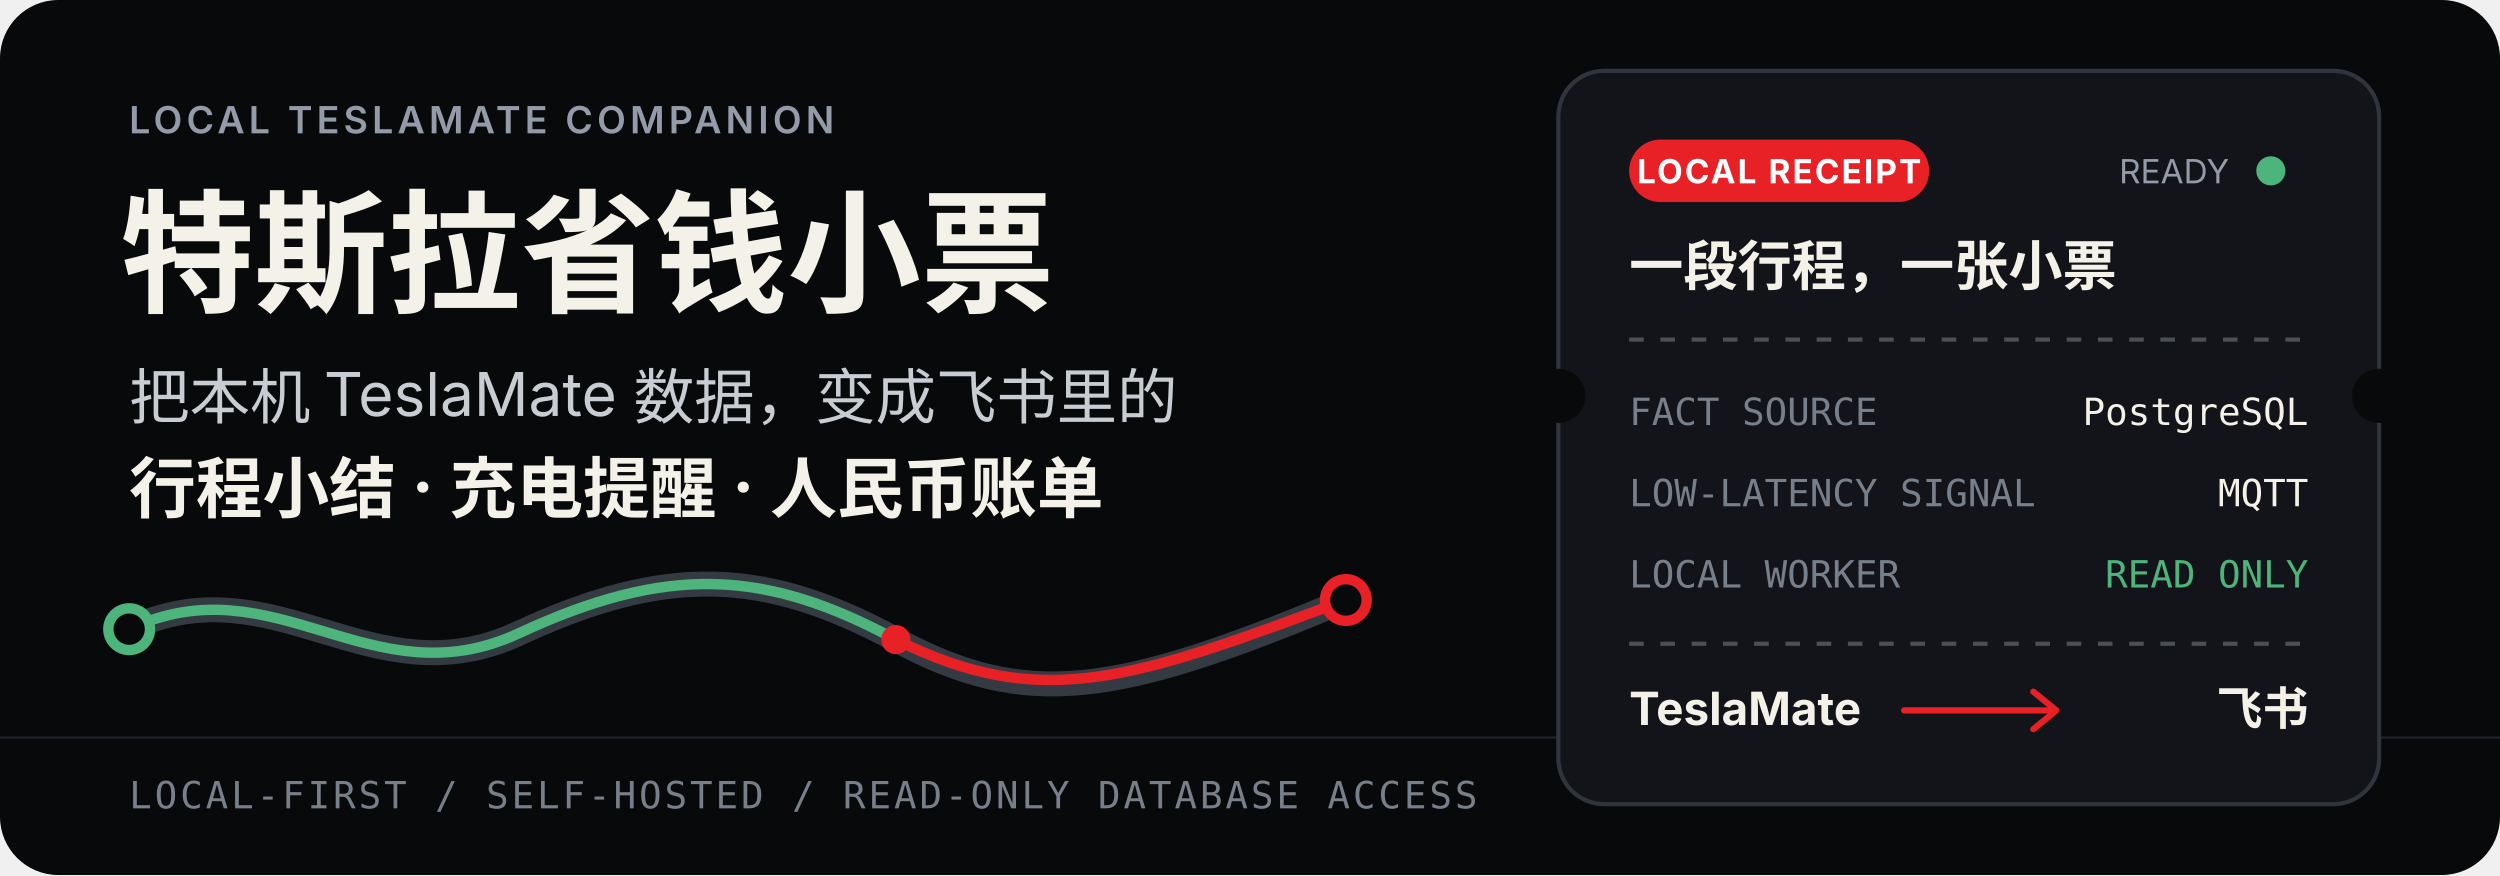
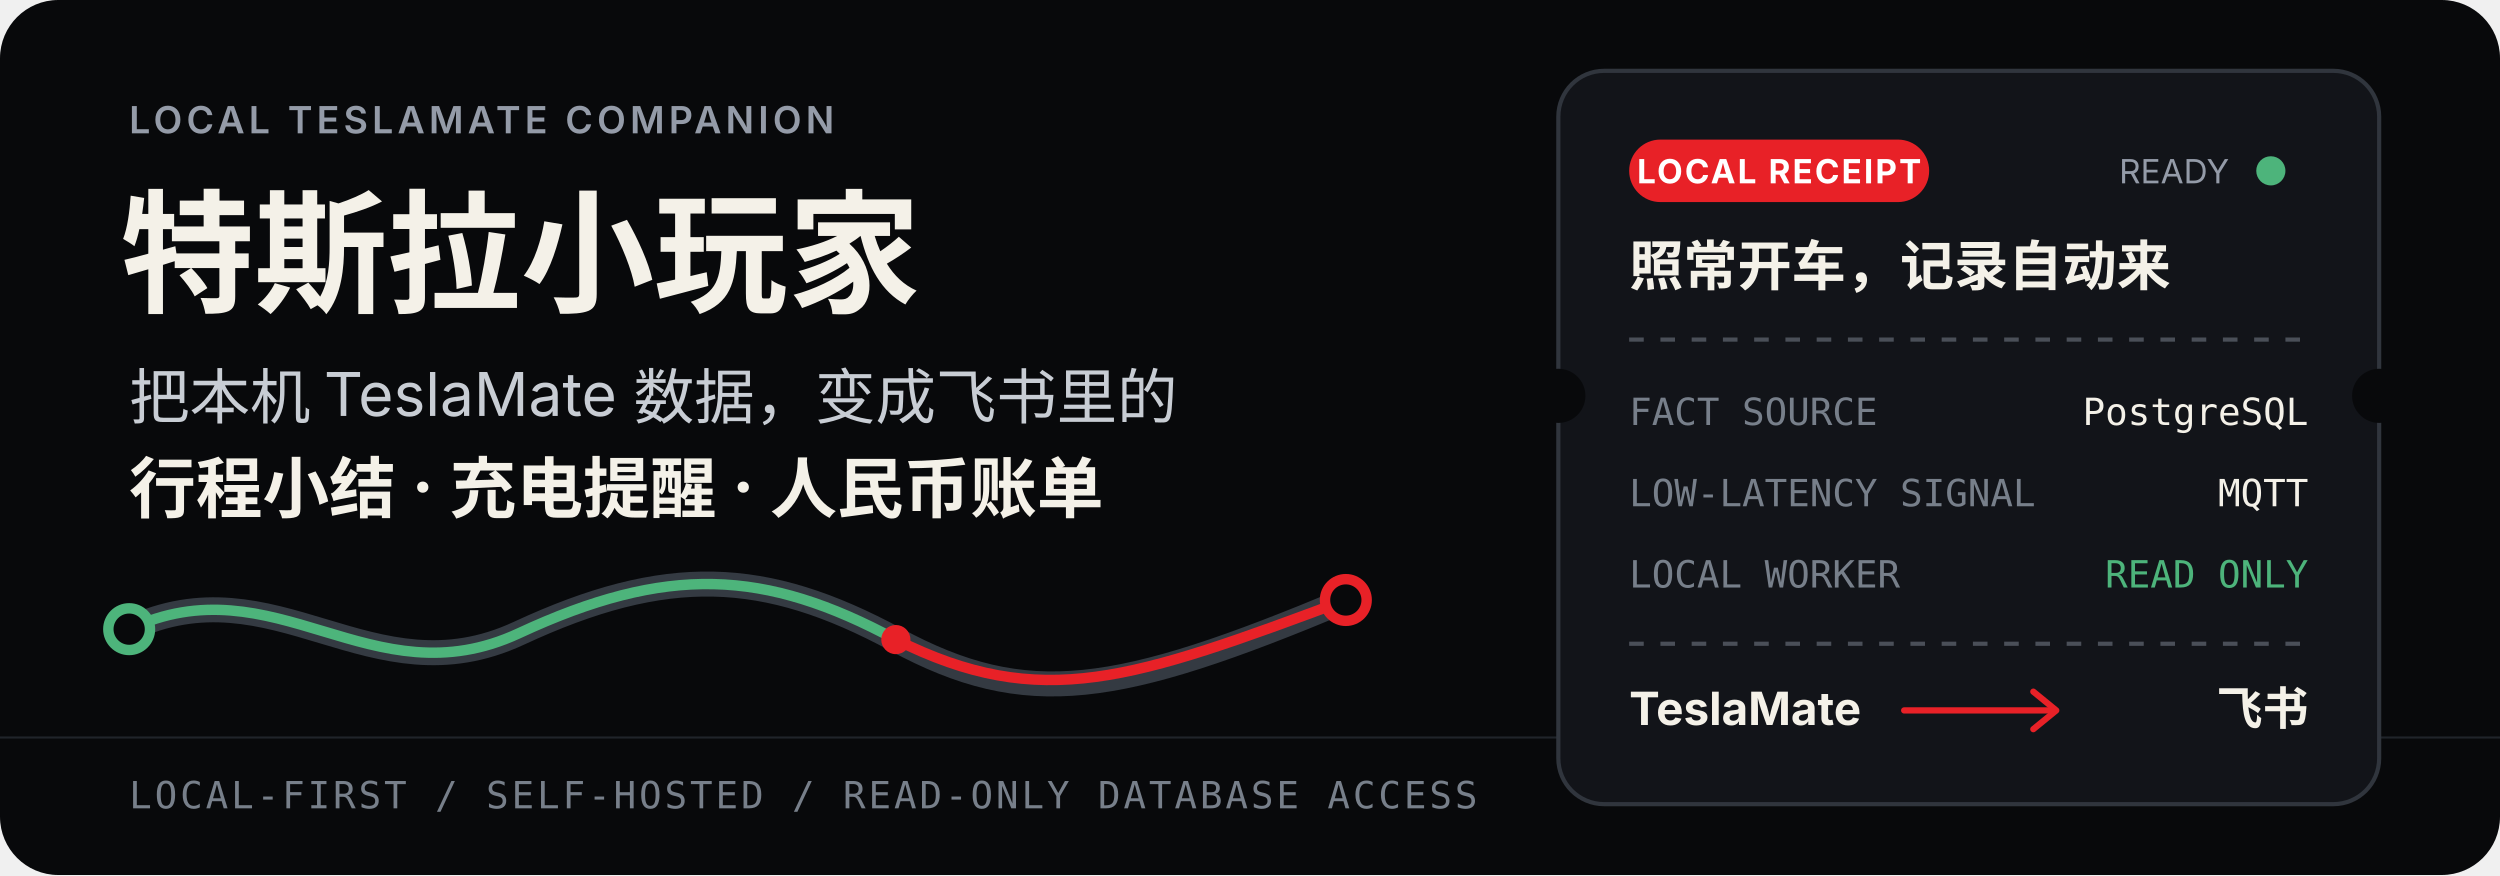
<svg xmlns="http://www.w3.org/2000/svg" width="1200" height="420" viewBox="0 0 1200 420" role="img" aria-labelledby="title desc">
  <rect width="1200" height="420" rx="28" fill="#08090B" />
  <path d="M0 354H1200" stroke="#20242A" />
  <g id="title-block" font-family="-apple-system, BlinkMacSystemFont, 'Segoe UI', 'PingFang SC', sans-serif">
    <text x="62" y="64" fill="#949BA8" font-size="18" font-weight="600" letter-spacing="2">LOCAL TESLAMATE COMPANION</text>
-     <text x="58" y="145" fill="#F4F1E8" font-size="64" font-weight="760">特斯拉省钱小票</text>
+     <text x="58" y="145" fill="#F4F1E8" font-size="64" font-weight="760">特斯拉小玩家</text>
    <text x="62" y="201" fill="#C8CDD4" font-size="29">把本机 TeslaMate 数据，变成飞书里的</text>
    <text x="62" y="246" fill="#F4F1E8" font-size="32" font-weight="650">行程小结 · 充电提醒 · 人民币账单</text>
  </g>
  <g id="route-motif">
    <path d="M62 302 C132 269 178 337 249 304 S367 273 430 307 S536 334 646 288" fill="none" stroke="#343A42" stroke-width="12" stroke-linecap="round" />
    <path d="M62 302 C132 269 178 337 249 304 S367 273 430 307" fill="none" stroke="#4DB47B" stroke-width="5" stroke-linecap="round" />
    <path d="M430 307 C500 342 544 326 646 288" fill="none" stroke="#E82127" stroke-width="5" stroke-linecap="round" />
    <circle cx="62" cy="302" r="10" fill="#08090B" stroke="#4DB47B" stroke-width="5" />
    <circle cx="430" cy="307" r="7" fill="#E82127" />
    <circle cx="646" cy="288" r="10" fill="#08090B" stroke="#E82127" stroke-width="5" />
  </g>
  <text x="62" y="388" fill="#777F8A" font-size="18" letter-spacing="1.4" font-family="ui-monospace, SFMono-Regular, Menlo, monospace">LOCAL-FIRST  /  SELF-HOSTED  /  READ-ONLY DATABASE ACCESS</text>
  <g id="receipt" font-family="-apple-system, BlinkMacSystemFont, 'Segoe UI', 'PingFang SC', sans-serif">
    <rect x="748" y="34" width="394" height="352" rx="22" fill="#121419" stroke="#30353D" stroke-width="2" />
    <circle cx="748" cy="190" r="13" fill="#08090B" />
    <circle cx="1142" cy="190" r="13" fill="#08090B" />
    <rect x="782" y="67" width="144" height="30" rx="15" fill="#E82127" />
    <text x="854" y="88" fill="#FFFFFF" font-size="16" font-weight="700" text-anchor="middle" letter-spacing="1">LOCAL RECEIPT</text>
    <circle cx="1090" cy="82" r="7" fill="#4DB47B" />
    <text x="1070" y="88" fill="#949BA8" font-size="16" text-anchor="end">READY</text>
-     <text x="782" y="137" fill="#F4F1E8" font-size="26" font-weight="700">一段行程，一张小票</text>
+     <text x="782" y="137" fill="#F4F1E8" font-size="26" font-weight="700">照常开车，记录自动来</text>
    <path d="M782 163H1108" stroke="#4A4F58" stroke-width="2" stroke-dasharray="7 8" />
    <g font-family="ui-monospace, SFMono-Regular, Menlo, monospace" font-size="18">
      <text x="782" y="204" fill="#777F8A">FACT SOURCE</text>
      <text x="1108" y="204" fill="#F4F1E8" text-anchor="end">PostgreSQL</text>
      <text x="782" y="243" fill="#777F8A">LOW-LATENCY SIGNAL</text>
      <text x="1108" y="243" fill="#F4F1E8" text-anchor="end">MQTT</text>
      <text x="782" y="282" fill="#777F8A">LOCAL WORKER</text>
      <text x="1108" y="282" fill="#4DB47B" text-anchor="end">READ ONLY</text>
    </g>
    <path d="M782 309H1108" stroke="#4A4F58" stroke-width="2" stroke-dasharray="7 8" />
    <text x="782" y="348" fill="#F4F1E8" font-size="22" font-weight="650">TeslaMate</text>
    <path d="M914 341H986" stroke="#E82127" stroke-width="3" stroke-linecap="round" />
    <path d="M976 332L987 341L976 350" fill="none" stroke="#E82127" stroke-width="3" stroke-linecap="round" stroke-linejoin="round" />
    <text x="1108" y="348" fill="#F4F1E8" font-size="22" font-weight="650" text-anchor="end">飞书</text>
  </g>
</svg>
